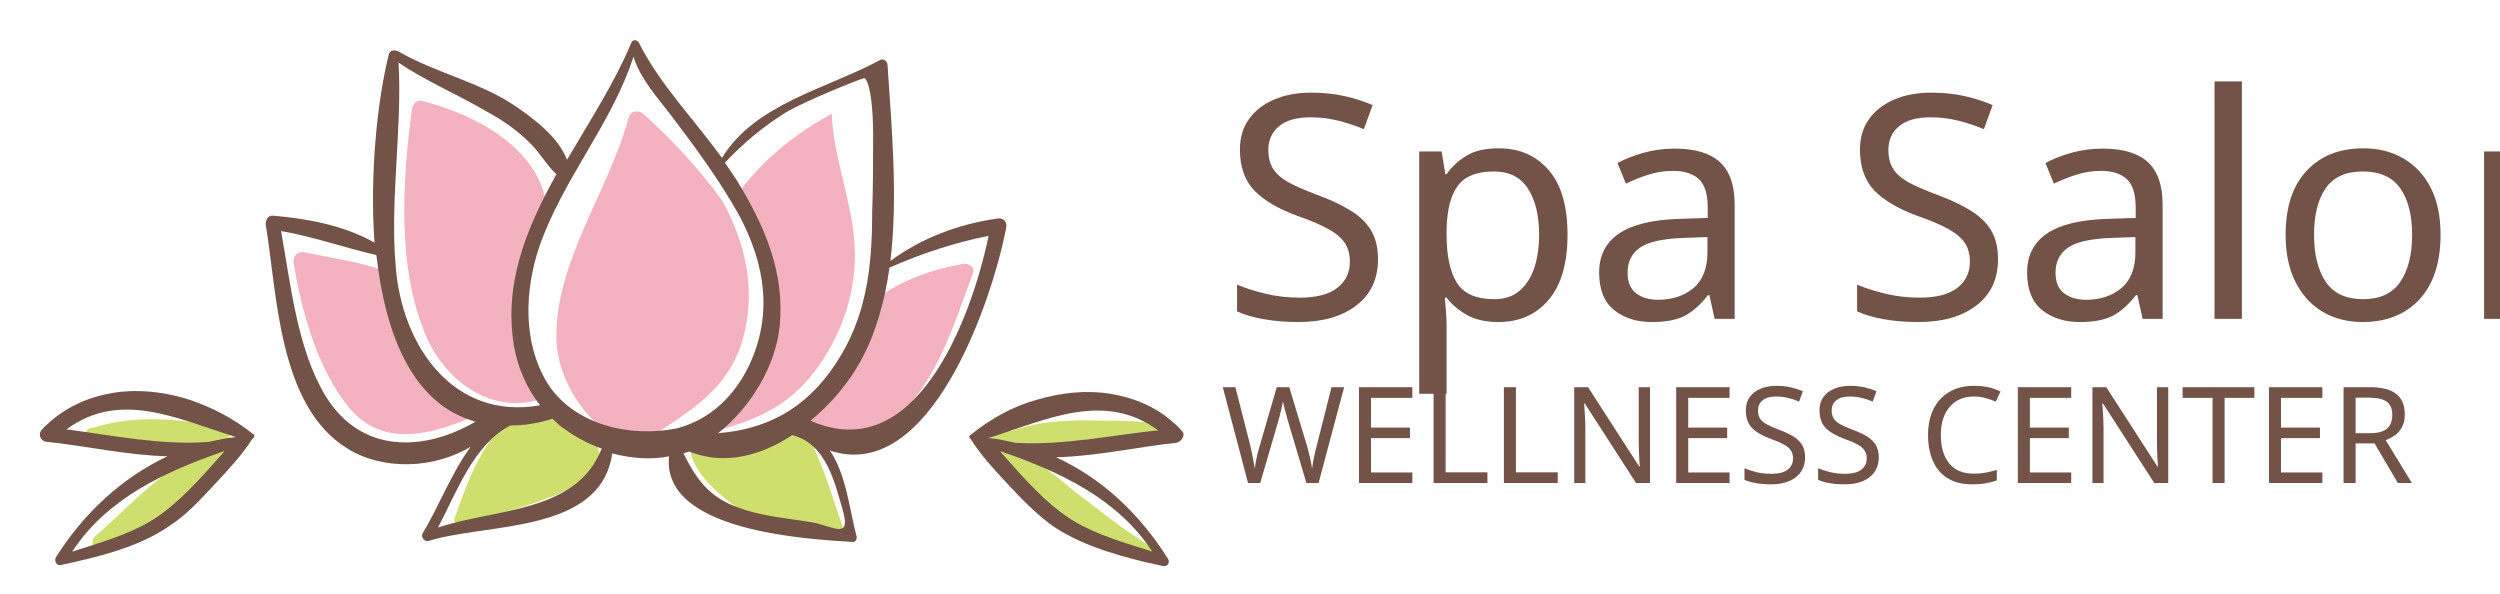
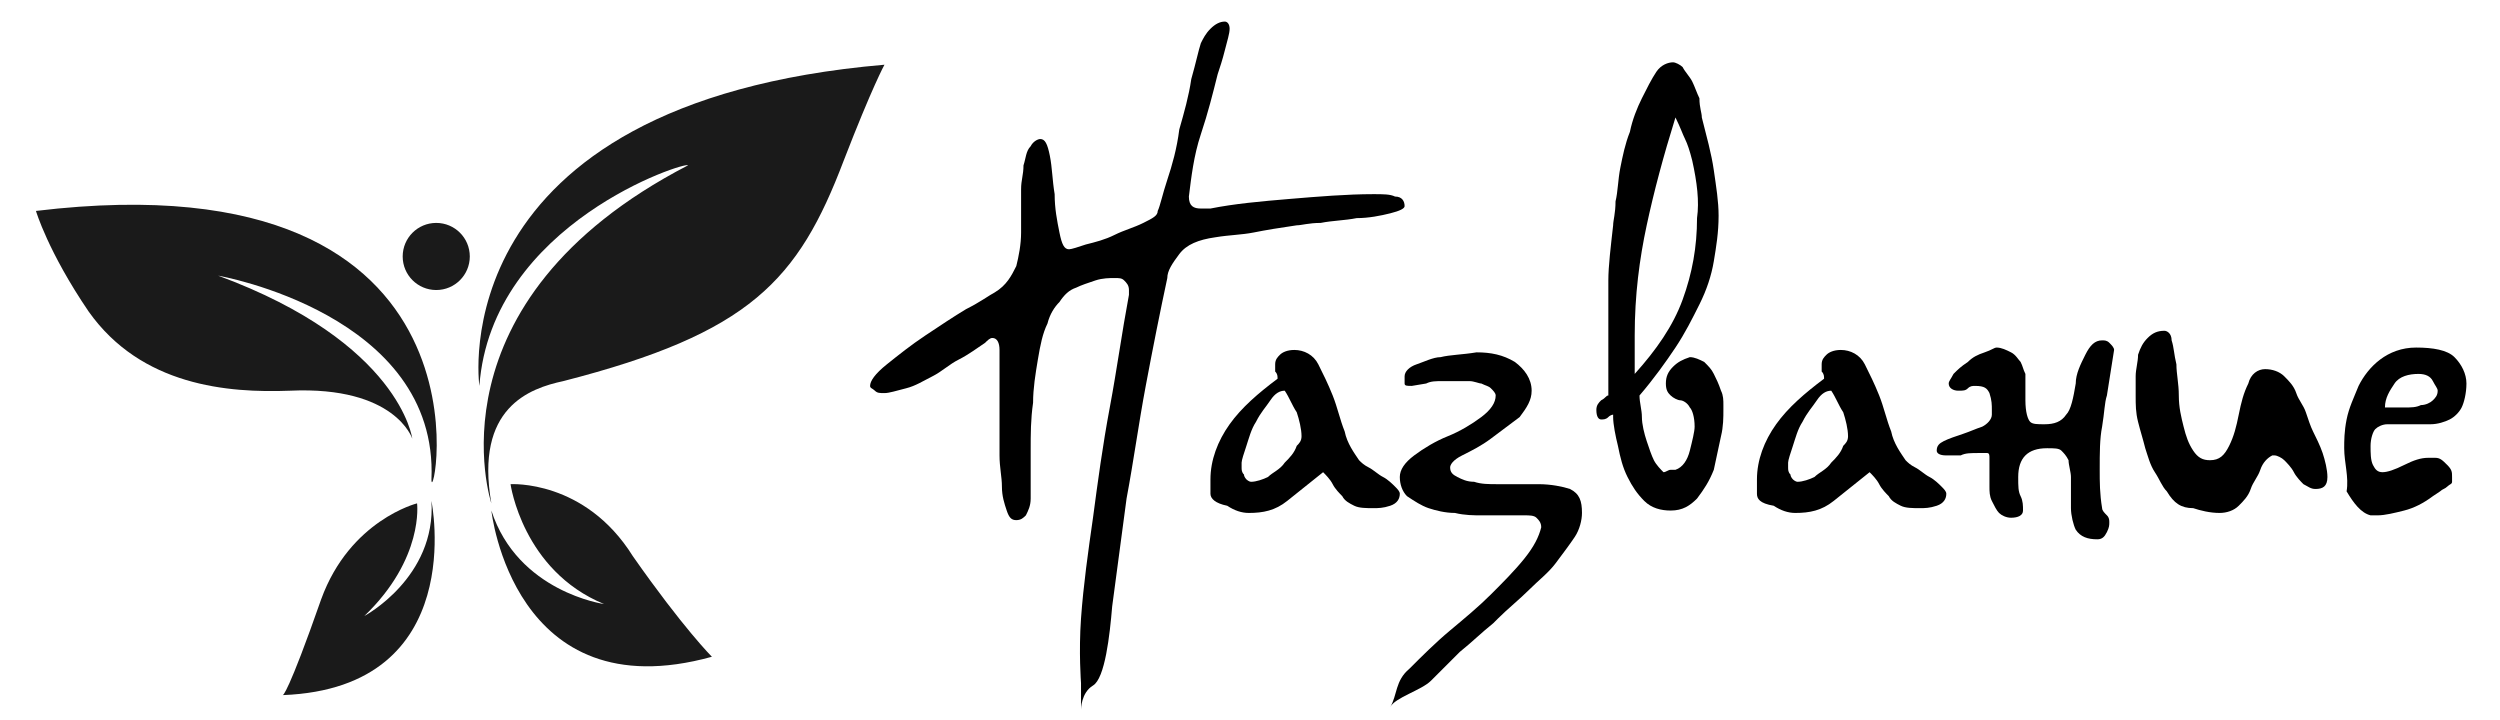
- <svg xmlns="http://www.w3.org/2000/svg" version="1.1" id="Слой_1" x="0px" y="0px" viewBox="0 0 259.7 61.7" enable-background="new 0 0 259.7 61.7" xml:space="preserve">
-   <g>
-     <g>
-       <text transform="matrix(1 0 0 1 126.849 33.1249)" fill="#735247" font-family="'DancingScriptOT'" font-size="32.449">Spa Salon</text>
-     </g>
-     <text transform="matrix(1 0 0 1 126.849 50.1725)" fill="#735247" font-family="'FrenteH1-Regular'" font-size="13.938">WELLNESS CENTER</text>
-     <g>
-       <path fill="#F4B2C1" d="M67.3,45.6c4.5-3,8.6-5.2,10-10.9c1.2-4.8,0.1-9.6-2.3-13.9c-2.4-3.3-5.3-6.4-8.2-9    c-0.5-0.4-1.3-0.3-1.5,0.4c-2,7.6-7.7,15-7.5,23.1c0.1,4.1,3.2,9.3,7.3,10.4c0.1,0.3,0.3,0.5,0.7,0.5c0.4,0,0.7,0,1.1,0    C67,45.9,67.1,45.7,67.3,45.6z" />
-       <path fill="#F4B2C1" d="M85.4,37.5c1.8-2.7,3-5.9,3.3-9.1c0.7-5.8-2.1-11-2.3-16.6c-3.6,2-6.7,4.4-9.3,7.7    c-0.2,0.1-0.3,0.3-0.4,0.5c-0.1,0.2-0.1,0.4-0.1,0.6c5.7,7.4,4.2,18.8-3.2,24c0,0.1,0.1,0.3,0.2,0.4    C78.7,43.6,82.3,42.2,85.4,37.5z" />
-       <path fill="#F4B2C1" d="M100.1,27.4c-3.4,0.6-6.4,1.7-9.2,3.7c-0.4,0.3-0.3,0.9,0.1,1c-0.8,4.7-4,7.7-7,11.1    c-0.4,0.5-0.2,1.2,0.4,1.4c10.4,3.8,14.1-9.3,16.7-16.3C101.3,27.8,100.6,27.3,100.1,27.4z" />
-       <path fill="#F4B2C1" d="M55.7,38.8c-3.5-3.7,0-12.3,1-16.7c0.2-0.1,0.3-0.3,0.2-0.6c0-0.1,0-0.2-0.1-0.3c0,0,0,0,0,0    c0.1-0.3,0-0.6-0.2-0.8c-1.4-5.5-7.6-8.6-12.7-9.9c-0.6-0.2-1,0.3-1.1,0.8c-1,7.4-1.6,16.6,1.5,23.7c2.1,4.8,7.1,8.3,12.4,6.3    C56.3,40.7,55.8,39.8,55.7,38.8z" />
-       <path fill="#F4B2C1" d="M48.7,42c-5.1-2.5-7.4-7.3-7.8-12.7c0-0.2-0.1-0.4-0.3-0.6c0-0.2-0.1-0.4-0.4-0.5c-2.8-1-5.8-1.4-8.6-2    c-0.7-0.1-1.2,0.4-1.1,1.1c0.8,5,2.5,11.1,5.8,15.1c3.3,3.9,7.9,2.9,12.1,1.2C49.1,43.2,49.4,42.3,48.7,42z" />
-       <path fill="#CEDF6D" d="M59.3,44.4c-1.8-1.3-2.8-1.8-4.6-1.2C54.5,43,54.3,42.9,54,43c-3.8,2.1-5.4,7-6.8,10.9    c-0.1,0.3,0.2,0.6,0.5,0.5c3.2-0.8,6.6-1.6,9.6-2.8c1.6-0.6,4.5-2,4.9-3.9C62.7,45.9,60.4,45.2,59.3,44.4z" />
-       <path fill="#CEDF6D" d="M87.6,54.9c-0.8-2.2-1.4-4.4-2.3-6.6c-0.5-1.1-1-2.9-2.2-3.5c-1-0.5-1.5-0.2-2.4,0.2    c-2.8,1.3-4.6,1.7-7.8,1c-0.2,0-0.3,0-0.4,0c-0.3-0.3-0.9-0.3-0.9,0.2c0.2,2.7,2.6,4.7,4.6,6.3c2.9,2.2,6.9,2.6,10.3,3.4    C87.1,56.1,87.8,55.5,87.6,54.9z" />
-       <path fill="#CEDF6D" d="M23.7,44.4c0,0-0.1,0-0.1,0c-0.1,0-0.1,0-0.2-0.1c-4.6-0.7-9.1-1.3-13.6,0.1c0,0,0,0-0.1,0    c-0.1,0-0.3,0.1-0.4,0.1c-0.6,0.2-0.4,1,0.2,0.9c0.1,0.2,0.3,0.3,0.5,0.3c4.7,0.1,8.8,1.1,13.4,0c0.2-0.1,0.4-0.2,0.5-0.5    C24.3,45.1,24.3,44.4,23.7,44.4z" />
-       <path fill="#CEDF6D" d="M23.5,46.1c-2.6,0.8-4.6,1.8-6.8,3.5c-2.4,1.9-4.5,4.1-6.8,6.1c-0.7,0.6,0,1.8,0.9,1.5    c5-1.6,9.1-4.6,11.9-9c0.1-0.2,0.2-0.4,0.1-0.6c0.3-0.2,0.7-0.4,1.1-0.5C24.4,46.8,24,45.9,23.5,46.1z" />
-       <path fill="#CEDF6D" d="M108.8,46.4c3.5-0.8,7.1-1.1,10.6-0.9c1,0,1-1.5,0-1.6c-1.7-0.2-3.4-0.2-5-0.2c-3.2-0.1-6.4,0-9.4,1.1    c0,0,0,0,0,0c-0.1-0.1-0.1-0.2-0.2-0.2c-0.5-0.3-1-0.3-1.5,0c-0.9,0.5-0.3,1.7,0.6,1.6c0.1,0.1,0.2,0.1,0.4,0.1c0,0,0,0,0,0    c0,0,0,0,0,0c-0.4,0-0.8,0.4-0.5,0.8c3.3,5.6,9.2,9.2,15.1,11.3c1,0.3,1.6-1.1,0.7-1.6c-2.8-1.7-5.3-3.7-7.9-5.7    c-1.8-1.4-3.7-3.3-5.9-3.8c-0.2-0.2-0.5-0.3-0.8-0.5C106.1,47.1,107.3,46.8,108.8,46.4z" />
-       <path fill="#735247" d="M103.6,22.7c-4.1,0.6-7.8,2-11.1,4.4c0.8-6.8,0.1-14.1-0.3-20.3c0-0.5-0.5-0.8-0.9-0.5    c-5.4,2.9-12.9,4.5-16.3,10.1c-2.9-4-6.5-7.7-8.6-11.9c0-0.1-0.1-0.1-0.1-0.1c-0.1-0.3-0.6-0.3-0.7,0c-1.7,4.1-4.3,8.1-6.7,12.2    c-0.9-2.4-3.5-4.3-5.4-5.6C50,8.6,45.1,7.5,41.5,5.4c-0.4-0.2-0.9-0.3-1.1,0.2c-1.2,4.8-2,12.4-1.5,19.6c-3.2-1.8-7-2.5-10.6-2.8    c-0.5,0-0.7,0.5-0.7,0.9c1.2,7.2,1.3,18.9,8.5,23.3c3.7,2.3,9,2.1,12.8-0.2c-2,2.7-3.4,6.4-5,9c-0.2,0.4,0.2,0.9,0.6,0.8    c6-1.9,17.9-0.7,19.1-9.1c1.9,0.5,4,0.7,5.9,0.3c-0.8,7.8,14.3,8.6,19.1,8.9c0.3,0,0.4-0.3,0.4-0.5c-0.7-2.6-1.1-6.6-2.8-9    c10.4,3.5,16.8-15.4,18.3-23C104.7,23,104.2,22.6,103.6,22.7z M81.6,11.7c2-1.2,7.5-3.4,8.2-3.6c0.7,0.6,0.9,3.7,0.9,5.9    c0,2.7,0,5.4-0.1,8.1c0,5.7-0.6,10.9-3.8,15.7c-3.1,4.7-7.2,6.8-12.2,7.2c3.4-2.7,6-7,6.4-11.2c0.5-5.3-1.4-9.9-4-14.3    c-0.5-0.9-1.1-1.7-1.7-2.6C77.2,14.9,79.2,13.2,81.6,11.7z M41.4,6.5c2.6,1.8,6.3,3.4,9,5c1.7,0.9,3.3,2,4.7,3.4    c1.1,1.1,1.7,2.3,2.7,3.2c-3.1,5.6-5.5,11.3-4.4,17.9c0.4,2.2,1.3,4.3,2.7,6.1c-9,1.6-14.4-6.2-15-14.5    C40.5,20.8,41.8,13.2,41.4,6.5z M33.8,41.1c-2.9-4.8-3.6-11.5-4.6-17.1c3.4,0.6,6.5,1.7,9.9,2.5C40,34.6,42.8,42,49.4,43.8    C44.1,46.9,37.5,47.2,33.8,41.1z M45.5,54.8c2-3.8,3.7-8.6,7.5-10.6c1.4,0,2.8-0.2,4.4-0.7c0.4,0.4,0.8,0.8,1.3,1.1    c1.1,0.8,2.4,1.5,3.8,2C59.9,53.3,51.5,52.8,45.5,54.8z M56.8,39.7c-2.5-4.2-2.3-9.5-0.8-14c2.4-7,7.6-12.9,9.8-19.8    c0.8,2.4,2.4,4.1,4,6.2c2.5,3.3,5,6.7,7,10.3c2.7,5.1,3.5,10.3,1,15.6c-1.5,3.1-4,5.6-7.5,6.5C65.4,45.5,59.5,44.1,56.8,39.7z     M87.6,53.2c0.8,3-1.3,1.3-3.6,1c-2.5-0.4-5-0.6-7.4-1.5c-3-1.1-4.3-3-5.6-5.6c0.2-0.1,0.4-0.1,0.6-0.2c3.7,1.5,7.5,0.4,10.7-1.7    C85.8,46.1,86.7,50,87.6,53.2z M84.2,43.7c2.2-1.8,4-4,5.2-6.2c1.6-2.9,2.5-6.2,3-9.7c3.4-1.5,6.8-2.6,10.3-3.3    C100.8,33.5,95,48.5,84.2,43.7z" />
-       <path fill="#735247" d="M26.4,45.2c0,0,0-0.1-0.1-0.1c-2.1-1.7-4.5-2.9-7-3.7c-2.4-0.7-5-1-7.5-0.6c-2.5,0.4-4.8,1.4-6.7,3.1    c-0.3,0.3-0.6,0.5-0.8,0.8c-0.4,0.5,0,1.2,0.6,1.2c3.9,0.4,8.3,1.4,12.5,1.5c-4.7,2.2-8.7,5.9-11.6,10.5c-0.2,0.4,0.1,0.9,0.5,0.8    c3.7-0.8,8-1.8,11.2-4c1.9-1.2,3.4-2.9,5-4.6c1.3-1.4,2.7-2.9,3.7-4.5C26.3,45.6,26.5,45.3,26.4,45.2z M6.9,44.6    c5.6-4.1,11.5-1.1,17.6,0.8c-1,0.1-1.9,0.3-2.8,0.5C16.9,46.3,11.5,45.2,6.9,44.6z M15.7,54.1c-2.5,1.5-5.4,2.3-8.2,3.2    c3.6-5.5,9.6-8.3,15.7-10.4c0,0,0.1,0,0.1,0C21,49.5,18.5,52.4,15.7,54.1z" />
-       <path fill="#735247" d="M100.9,45.7c1,1.6,2.4,3.1,3.7,4.5c1.5,1.6,3.1,3.3,5,4.6c3.2,2.1,7.5,3.2,11.2,4c0.5,0.1,0.8-0.4,0.5-0.8    c-2.9-4.6-6.8-8.3-11.6-10.5c4.2-0.1,8.6-1.1,12.5-1.5c0.5-0.1,1-0.8,0.6-1.2c-0.3-0.3-0.5-0.6-0.8-0.8c-1.8-1.7-4.2-2.7-6.7-3.1    c-2.5-0.4-5.1-0.1-7.5,0.6c-2.6,0.7-4.9,2-7,3.7c0,0-0.1,0.1-0.1,0.1C100.6,45.3,100.8,45.6,100.9,45.7z M105.5,46    c-0.9-0.2-1.8-0.4-2.8-0.5c6-1.9,12-4.9,17.6-0.8C115.6,45.2,110.3,46.3,105.5,46z M103.9,46.9c0,0,0.1,0,0.1,0    c6.1,2.1,12.1,4.9,15.7,10.4c-2.8-0.9-5.7-1.7-8.2-3.2C108.7,52.4,106.2,49.5,103.9,46.9z" />
-     </g>
+ <svg xmlns="http://www.w3.org/2000/svg" version="1.1" id="Слой_1" x="0px" y="0px" viewBox="136 0 104.3 30" enable-background="new 136 0 104.3 30" xml:space="preserve">
+   <path fill="#1A1A1A" d="M156,16.1c0,0-1.7-11.8,16.9-13.4c0,0-0.5,0.9-1.7,4c-1.9,5-3.9,7.2-11.7,9.2c-1.4,0.3-3.7,1.1-3,5.1  c0,0-2.8-8.4,8.2-14.1C164.7,6.7,156.5,9.3,156,16.1z" />
+   <path fill="#1A1A1A" d="M137.5,8.8c0,0,0.5,1.7,2.2,4.2c2.2,3.1,5.8,3.4,8.4,3.3c4.4-0.2,5.1,2,5.1,2s-0.5-4-8.1-6.8  c0,0,9.2,1.6,8.9,8.5C154,21.6,157.4,6.4,137.5,8.8z" />
+   <path fill="#1A1A1A" d="M153.4,21c0,0,0.3,2.3-2.2,4.7c0,0,3-1.6,2.8-4.8c0,0,1.6,7.8-6.2,8.1c0,0,0.2,0,1.6-4  C150.6,21.7,153.4,21,153.4,21z" />
+   <path fill="#1A1A1A" d="M157.3,20.2c0,0,0.5,3.6,3.9,5c0,0-3.6-0.5-4.7-3.9c0,0,0.9,8.4,9.2,6.1c0,0-1.2-1.2-3.3-4.2  C160.4,20,157.3,20.2,157.3,20.2z" />
+   <circle fill="#1A1A1A" cx="154.2" cy="10.7" r="1.4" />
+   <g enable-background="new    ">
+     <path d="M181.1,28.5c0,0-0.1-1.3,0-2.7s0.3-2.8,0.5-4.2c0.2-1.5,0.4-3,0.7-4.6s0.5-3.1,0.8-4.7c0,0,0-0.1,0-0.2   c0-0.2-0.1-0.3-0.2-0.4c-0.1-0.1-0.2-0.1-0.4-0.1c-0.2,0-0.5,0-0.8,0.1c-0.3,0.1-0.6,0.2-0.8,0.3c-0.3,0.1-0.5,0.3-0.7,0.6   c-0.2,0.2-0.4,0.5-0.5,0.9c-0.2,0.4-0.3,0.9-0.4,1.5c-0.1,0.6-0.2,1.2-0.2,1.8c-0.1,0.7-0.1,1.3-0.1,2c0,0.7,0,1.4,0,2   c0,0.3-0.1,0.5-0.2,0.7c-0.1,0.1-0.2,0.2-0.4,0.2c-0.2,0-0.3-0.1-0.4-0.4c-0.1-0.3-0.2-0.6-0.2-1s-0.1-0.8-0.1-1.3   c0-0.4,0-0.8,0-1.1c0-0.6,0-1.3,0-1.8c0-0.6,0-1.1,0-1.5c0-0.3-0.1-0.5-0.3-0.5c-0.1,0-0.2,0.1-0.3,0.2c-0.3,0.2-0.7,0.5-1.1,0.7   s-0.7,0.5-1.1,0.7c-0.4,0.2-0.7,0.4-1.1,0.5c-0.4,0.1-0.7,0.2-0.9,0.2c-0.2,0-0.3,0-0.4-0.1s-0.2-0.1-0.2-0.2   c0-0.2,0.2-0.5,0.7-0.9c0.5-0.4,1-0.8,1.6-1.2c0.6-0.4,1.2-0.8,1.7-1.1c0.6-0.3,1-0.6,1.2-0.7c0.5-0.3,0.7-0.7,0.9-1.1   c0.1-0.4,0.2-0.9,0.2-1.4V8.7c0-0.2,0-0.4,0-0.8s0.1-0.6,0.1-1c0.1-0.3,0.1-0.6,0.3-0.8c0.1-0.2,0.3-0.3,0.4-0.3   c0.2,0,0.3,0.2,0.4,0.7c0.1,0.5,0.1,1,0.2,1.6c0,0.6,0.1,1.1,0.2,1.6c0.1,0.5,0.2,0.7,0.4,0.7c0.1,0,0.4-0.1,0.7-0.2   c0.4-0.1,0.8-0.2,1.2-0.4c0.4-0.2,0.8-0.3,1.2-0.5c0.4-0.2,0.6-0.3,0.6-0.5c0.1-0.2,0.2-0.7,0.4-1.3s0.4-1.3,0.5-2.1   c0.2-0.7,0.4-1.4,0.5-2.1c0.2-0.7,0.3-1.2,0.4-1.5c0.1-0.2,0.2-0.4,0.4-0.6c0.2-0.2,0.4-0.3,0.6-0.3c0.1,0,0.2,0.1,0.2,0.3   c0,0.2-0.1,0.5-0.2,0.9c-0.1,0.4-0.2,0.7-0.3,1c-0.2,0.8-0.4,1.6-0.7,2.5s-0.4,1.8-0.5,2.6c0,0.4,0.2,0.5,0.5,0.5   c0.2,0,0.3,0,0.4,0h0c1-0.2,2.1-0.3,3.3-0.4c1.2-0.1,2.4-0.2,3.5-0.2c0.4,0,0.7,0,0.9,0.1c0.3,0,0.4,0.2,0.4,0.4   c0,0.1-0.2,0.2-0.6,0.3s-0.9,0.2-1.4,0.2c-0.5,0.1-1,0.1-1.5,0.2c-0.5,0-0.8,0.1-1,0.1c-0.7,0.1-1.3,0.2-1.8,0.3   c-0.5,0.1-1,0.1-1.6,0.2c-0.7,0.1-1.2,0.3-1.5,0.7c-0.3,0.4-0.5,0.7-0.5,1c-0.3,1.4-0.6,2.9-0.9,4.5c-0.3,1.6-0.5,3.1-0.8,4.7   c-0.2,1.5-0.4,3-0.6,4.5c-0.1,1.2-0.3,3-0.8,3.3c-0.5,0.3-0.5,1-0.5,1" />
+     <path d="M186.5,20.6c0-0.1,0-0.2,0-0.3c0-0.1,0-0.2,0-0.3c0-0.8,0.3-1.6,0.8-2.3s1.2-1.3,2-1.9c0-0.1,0-0.2-0.1-0.3   c0-0.1,0-0.2,0-0.3c0-0.2,0.1-0.3,0.2-0.4c0.1-0.1,0.3-0.2,0.6-0.2c0.4,0,0.8,0.2,1,0.6c0.2,0.4,0.4,0.8,0.6,1.3   c0.2,0.5,0.3,1,0.5,1.5c0.1,0.5,0.4,0.9,0.6,1.2c0.1,0.1,0.2,0.2,0.4,0.3c0.2,0.1,0.4,0.3,0.6,0.4s0.4,0.3,0.5,0.4   c0.1,0.1,0.2,0.2,0.2,0.3c0,0.2-0.1,0.4-0.4,0.5s-0.5,0.1-0.7,0.1c-0.3,0-0.6,0-0.8-0.1s-0.4-0.2-0.5-0.4c-0.1-0.1-0.3-0.3-0.4-0.5   c-0.1-0.2-0.3-0.4-0.4-0.5c-0.5,0.4-1,0.8-1.5,1.2c-0.5,0.4-1,0.5-1.6,0.5c-0.3,0-0.6-0.1-0.9-0.3C186.7,21,186.5,20.8,186.5,20.6z    M190.3,18.2c0-0.3-0.1-0.7-0.2-1c-0.2-0.3-0.3-0.6-0.5-0.9c-0.2,0-0.4,0.1-0.6,0.4s-0.4,0.5-0.6,0.9c-0.2,0.3-0.3,0.7-0.4,1   c-0.1,0.3-0.2,0.6-0.2,0.7c0,0,0,0.1,0,0.2c0,0.1,0,0.2,0.1,0.3c0,0.1,0.1,0.2,0.1,0.2s0.1,0.1,0.2,0.1c0.2,0,0.5-0.1,0.7-0.2   c0.2-0.2,0.5-0.3,0.7-0.6c0.2-0.2,0.4-0.4,0.5-0.7C190.2,18.5,190.3,18.4,190.3,18.2z" />
+     <path d="M194,29.5c0.3-0.5,0.2-1.1,0.8-1.6c0.5-0.5,1.1-1.1,1.7-1.6c0.6-0.5,1.2-1,1.7-1.5c0.5-0.5,1-1,1.4-1.5   c0.4-0.5,0.6-0.9,0.7-1.3c0-0.2-0.1-0.3-0.2-0.4s-0.3-0.1-0.5-0.1s-0.3,0-0.4,0c-0.1,0-0.2,0-0.4,0c-0.1,0-0.3,0-0.4,0   c-0.2,0-0.4,0-0.6,0c-0.3,0-0.7,0-1.1-0.1c-0.4,0-0.8-0.1-1.1-0.2c-0.3-0.1-0.6-0.3-0.9-0.5c-0.2-0.2-0.3-0.5-0.3-0.8   c0-0.3,0.2-0.6,0.6-0.9s0.9-0.6,1.4-0.8s1-0.5,1.4-0.8c0.4-0.3,0.6-0.6,0.6-0.9c0-0.1-0.1-0.2-0.2-0.3c-0.1-0.1-0.2-0.1-0.4-0.2   c-0.1,0-0.3-0.1-0.5-0.1c-0.2,0-0.3,0-0.4,0c-0.2,0-0.4,0-0.7,0c-0.3,0-0.5,0-0.7,0.1l-0.6,0.1c-0.2,0-0.3,0-0.3-0.1v-0.3   c0-0.2,0.2-0.4,0.5-0.5s0.7-0.3,1-0.3c0.4-0.1,0.9-0.1,1.5-0.2c0.6,0,1.1,0.1,1.6,0.4c0.4,0.3,0.7,0.7,0.7,1.2   c0,0.4-0.2,0.7-0.5,1.1c-0.4,0.3-0.8,0.6-1.2,0.9s-0.8,0.5-1.2,0.7c-0.4,0.2-0.5,0.4-0.5,0.5c0,0.2,0.1,0.3,0.3,0.4   c0.2,0.1,0.4,0.2,0.7,0.2c0.3,0.1,0.6,0.1,1,0.1c0.4,0,0.7,0,1,0h0.7c0.5,0,1,0.1,1.3,0.2c0.4,0.2,0.5,0.5,0.5,1   c0,0.3-0.1,0.7-0.3,1s-0.5,0.7-0.8,1.1c-0.3,0.4-0.7,0.7-1.1,1.1c-0.4,0.4-0.9,0.8-1.3,1.2v0l-0.2,0.2c-0.5,0.4-0.9,0.8-1.4,1.2   c-0.4,0.4-0.8,0.8-1.2,1.2S194.2,29.1,194,29.5" />
+     <path d="M207,4.9c0.2,0.8,0.4,1.5,0.5,2.2s0.2,1.3,0.2,1.9c0,0.7-0.1,1.3-0.2,1.9s-0.3,1.2-0.6,1.8s-0.6,1.2-1,1.8   c-0.4,0.6-0.9,1.3-1.5,2c0,0.3,0.1,0.6,0.1,0.9c0,0.3,0.1,0.7,0.2,1c0.1,0.3,0.2,0.6,0.3,0.8s0.3,0.4,0.4,0.5   c0.1,0,0.2-0.1,0.3-0.1c0,0,0,0,0.1,0c0,0,0,0,0.1,0c0.3-0.1,0.5-0.4,0.6-0.8c0.1-0.4,0.2-0.8,0.2-1c0-0.4-0.1-0.7-0.2-0.8   c-0.1-0.2-0.3-0.3-0.4-0.3s-0.3-0.1-0.4-0.2s-0.2-0.2-0.2-0.5c0-0.3,0.1-0.5,0.3-0.7c0.2-0.2,0.4-0.3,0.7-0.4   c0.2,0,0.4,0.1,0.6,0.2c0.2,0.2,0.3,0.3,0.4,0.5c0.1,0.2,0.2,0.4,0.3,0.7c0.1,0.2,0.1,0.4,0.1,0.6v0.2c0,0.3,0,0.7-0.1,1.1   c-0.1,0.5-0.2,0.9-0.3,1.4c-0.2,0.5-0.4,0.8-0.7,1.2c-0.3,0.3-0.6,0.5-1.1,0.5c-0.4,0-0.8-0.1-1.1-0.4s-0.5-0.6-0.7-1   c-0.2-0.4-0.3-0.8-0.4-1.3c-0.1-0.4-0.2-0.9-0.2-1.2l0-0.1v0c0,0-0.1,0-0.2,0.1s-0.2,0.1-0.3,0.1c-0.1,0-0.2-0.1-0.2-0.4   c0-0.2,0.1-0.3,0.2-0.4c0.2-0.1,0.2-0.2,0.3-0.2c0-0.5,0-1,0-1.5c0-0.4,0-1,0-1.7c0-0.4,0-1,0-1.6s0.1-1.4,0.2-2.3   c0-0.2,0.1-0.5,0.1-1c0.1-0.4,0.1-0.9,0.2-1.4c0.1-0.5,0.2-1,0.4-1.5c0.1-0.5,0.3-1,0.5-1.4c0.2-0.4,0.4-0.8,0.6-1.1   c0.2-0.3,0.5-0.4,0.7-0.4c0.1,0,0.3,0.1,0.4,0.2c0.1,0.2,0.3,0.4,0.4,0.6c0.1,0.2,0.2,0.5,0.3,0.7C206.9,4.5,207,4.7,207,4.9z    M206.6,6.7c-0.1-0.4-0.2-0.7-0.3-0.9c-0.1-0.2-0.2-0.5-0.4-0.9c-0.5,1.6-0.9,3.1-1.2,4.5c-0.3,1.4-0.5,2.9-0.5,4.6   c0,0.3,0,0.6,0,0.8c0,0.3,0,0.5,0,0.8c0.9-1,1.6-2,2-3.1c0.4-1.1,0.6-2.2,0.6-3.4C206.9,8.4,206.8,7.6,206.6,6.7z" />
+     <path d="M209.3,20.6c0-0.1,0-0.2,0-0.3c0-0.1,0-0.2,0-0.3c0-0.8,0.3-1.6,0.8-2.3s1.2-1.3,2-1.9c0-0.1,0-0.2-0.1-0.3   c0-0.1,0-0.2,0-0.3c0-0.2,0.1-0.3,0.2-0.4c0.1-0.1,0.3-0.2,0.6-0.2c0.4,0,0.8,0.2,1,0.6c0.2,0.4,0.4,0.8,0.6,1.3   c0.2,0.5,0.3,1,0.5,1.5c0.1,0.5,0.4,0.9,0.6,1.2c0.1,0.1,0.2,0.2,0.4,0.3c0.2,0.1,0.4,0.3,0.6,0.4s0.4,0.3,0.5,0.4   c0.1,0.1,0.2,0.2,0.2,0.3c0,0.2-0.1,0.4-0.4,0.5s-0.5,0.1-0.7,0.1c-0.3,0-0.6,0-0.8-0.1s-0.4-0.2-0.5-0.4c-0.1-0.1-0.3-0.3-0.4-0.5   c-0.1-0.2-0.3-0.4-0.4-0.5c-0.5,0.4-1,0.8-1.5,1.2c-0.5,0.4-1,0.5-1.6,0.5c-0.3,0-0.6-0.1-0.9-0.3C209.4,21,209.3,20.8,209.3,20.6z    M213.1,18.2c0-0.3-0.1-0.7-0.2-1c-0.2-0.3-0.3-0.6-0.5-0.9c-0.2,0-0.4,0.1-0.6,0.4s-0.4,0.5-0.6,0.9c-0.2,0.3-0.3,0.7-0.4,1   c-0.1,0.3-0.2,0.6-0.2,0.7c0,0,0,0.1,0,0.2c0,0.1,0,0.2,0.1,0.3c0,0.1,0.1,0.2,0.1,0.2s0.1,0.1,0.2,0.1c0.2,0,0.5-0.1,0.7-0.2   c0.2-0.2,0.5-0.3,0.7-0.6c0.2-0.2,0.4-0.4,0.5-0.7C213,18.5,213.1,18.4,213.1,18.2z" />
+     <path d="M221.4,18.7c-0.8,0-1.2,0.4-1.2,1.2c0,0.4,0,0.6,0.1,0.8c0.1,0.2,0.1,0.4,0.1,0.6c0,0.2-0.2,0.3-0.5,0.3   c-0.2,0-0.4-0.1-0.5-0.2s-0.2-0.3-0.3-0.5c-0.1-0.2-0.1-0.4-0.1-0.6s0-0.4,0-0.6v-0.6c0-0.1,0-0.2-0.1-0.2c-0.1,0-0.2,0-0.3,0   c-0.4,0-0.6,0-0.8,0.1c-0.1,0-0.3,0-0.6,0c-0.3,0-0.4-0.1-0.4-0.2c0-0.2,0.1-0.3,0.3-0.4s0.5-0.2,0.8-0.3c0.3-0.1,0.5-0.2,0.8-0.3   c0.2-0.1,0.4-0.3,0.4-0.5v-0.2c0-0.2,0-0.4-0.1-0.7c-0.1-0.2-0.2-0.3-0.6-0.3c-0.1,0-0.2,0-0.3,0.1c-0.1,0.1-0.2,0.1-0.4,0.1   c-0.2,0-0.4-0.1-0.4-0.3c0-0.1,0.1-0.2,0.2-0.4c0.2-0.2,0.3-0.3,0.6-0.5c0.2-0.2,0.4-0.3,0.7-0.4s0.4-0.2,0.5-0.2   c0.2,0,0.4,0.1,0.6,0.2c0.2,0.1,0.3,0.3,0.4,0.4c0.1,0.2,0.1,0.3,0.2,0.5c0,0.2,0,0.3,0,0.5v0.6c0,0.5,0.1,0.8,0.2,0.9   c0.1,0.1,0.3,0.1,0.6,0.1c0.4,0,0.7-0.1,0.9-0.4c0.2-0.2,0.3-0.7,0.4-1.3c0-0.4,0.2-0.8,0.4-1.2c0.2-0.4,0.4-0.6,0.7-0.6h0   c0.1,0,0.2,0,0.3,0.1c0.1,0.1,0.2,0.2,0.2,0.3l-0.3,1.9c-0.1,0.3-0.1,0.7-0.2,1.3c-0.1,0.5-0.1,1.1-0.1,1.8c0,0.5,0,1,0.1,1.6   c0,0.1,0.1,0.2,0.2,0.3c0.1,0.1,0.1,0.2,0.1,0.3c0,0.1,0,0.2-0.1,0.4s-0.2,0.3-0.4,0.3c-0.4,0-0.7-0.1-0.9-0.4   c-0.1-0.2-0.2-0.6-0.2-0.9v-0.5c0-0.3,0-0.5,0-0.8c0-0.2-0.1-0.5-0.1-0.7c-0.1-0.2-0.2-0.3-0.3-0.4S221.7,18.7,221.4,18.7z" />
+     <path d="M226.4,20.5c-0.2-0.2-0.3-0.5-0.5-0.8c-0.2-0.3-0.3-0.7-0.4-1c-0.1-0.4-0.2-0.7-0.3-1.1c-0.1-0.4-0.1-0.7-0.1-1.1   c0-0.2,0-0.5,0-0.8c0-0.3,0.1-0.6,0.1-0.9c0.1-0.3,0.2-0.5,0.4-0.7c0.2-0.2,0.4-0.3,0.7-0.3c0.1,0,0.3,0.1,0.3,0.4   c0.1,0.3,0.1,0.6,0.2,1c0,0.4,0.1,0.8,0.1,1.3c0,0.5,0.1,0.9,0.2,1.3c0.1,0.4,0.2,0.7,0.4,1c0.2,0.3,0.4,0.4,0.7,0.4   c0.4,0,0.6-0.2,0.8-0.6c0.2-0.4,0.3-0.8,0.4-1.3c0.1-0.5,0.2-0.9,0.4-1.3c0.1-0.4,0.4-0.6,0.7-0.6c0.3,0,0.6,0.1,0.8,0.3   c0.2,0.2,0.4,0.4,0.5,0.7c0.1,0.3,0.3,0.5,0.4,0.8c0.1,0.3,0.2,0.6,0.3,0.8c0.1,0.2,0.3,0.6,0.4,0.9s0.2,0.7,0.2,1   c0,0.4-0.2,0.5-0.5,0.5c-0.2,0-0.3-0.1-0.5-0.2c-0.1-0.1-0.3-0.3-0.4-0.5c-0.1-0.2-0.3-0.4-0.4-0.5c-0.1-0.1-0.3-0.2-0.4-0.2   l-0.1,0c-0.2,0.1-0.4,0.3-0.5,0.6c-0.1,0.3-0.3,0.5-0.4,0.8c-0.1,0.3-0.3,0.5-0.5,0.7c-0.2,0.2-0.5,0.3-0.8,0.3   c-0.4,0-0.8-0.1-1.1-0.2C227,21.2,226.7,21,226.4,20.5z" />
+     <path d="M233.8,18.7c0-0.3,0-0.7,0.1-1.2s0.3-0.9,0.5-1.4c0.2-0.4,0.5-0.8,0.9-1.1c0.4-0.3,0.9-0.5,1.5-0.5c0.7,0,1.3,0.1,1.6,0.4   s0.5,0.7,0.5,1.1c0,0.4-0.1,0.8-0.2,1c-0.1,0.2-0.3,0.4-0.5,0.5c-0.2,0.1-0.5,0.2-0.8,0.2c-0.3,0-0.6,0-1,0h-0.8   c-0.2,0-0.4,0.1-0.5,0.2c-0.1,0.1-0.2,0.4-0.2,0.7c0,0.3,0,0.6,0.1,0.8c0.1,0.2,0.2,0.3,0.4,0.3c0.2,0,0.5-0.1,0.9-0.3   c0.4-0.2,0.7-0.3,1-0.3c0.1,0,0.2,0,0.3,0c0.2,0,0.3,0.1,0.5,0.3s0.2,0.3,0.2,0.5c0,0.1,0,0.2,0,0.2c0,0.1-0.1,0.1-0.2,0.2   s-0.2,0.1-0.3,0.2l-0.3,0.2c-0.4,0.3-0.8,0.5-1.2,0.6c-0.4,0.1-0.8,0.2-1.1,0.2c-0.1,0-0.2,0-0.3,0c-0.4-0.1-0.7-0.5-1-1   C234,19.9,233.8,19.3,233.8,18.7z M237.7,16.3c0-0.1-0.1-0.2-0.2-0.4s-0.3-0.3-0.6-0.3c-0.4,0-0.8,0.1-1,0.4   c-0.2,0.3-0.4,0.6-0.4,1c0.3,0,0.5,0,0.8,0c0.3,0,0.5,0,0.7-0.1c0.2,0,0.4-0.1,0.5-0.2S237.7,16.5,237.7,16.3z" />
  </g>
</svg>
